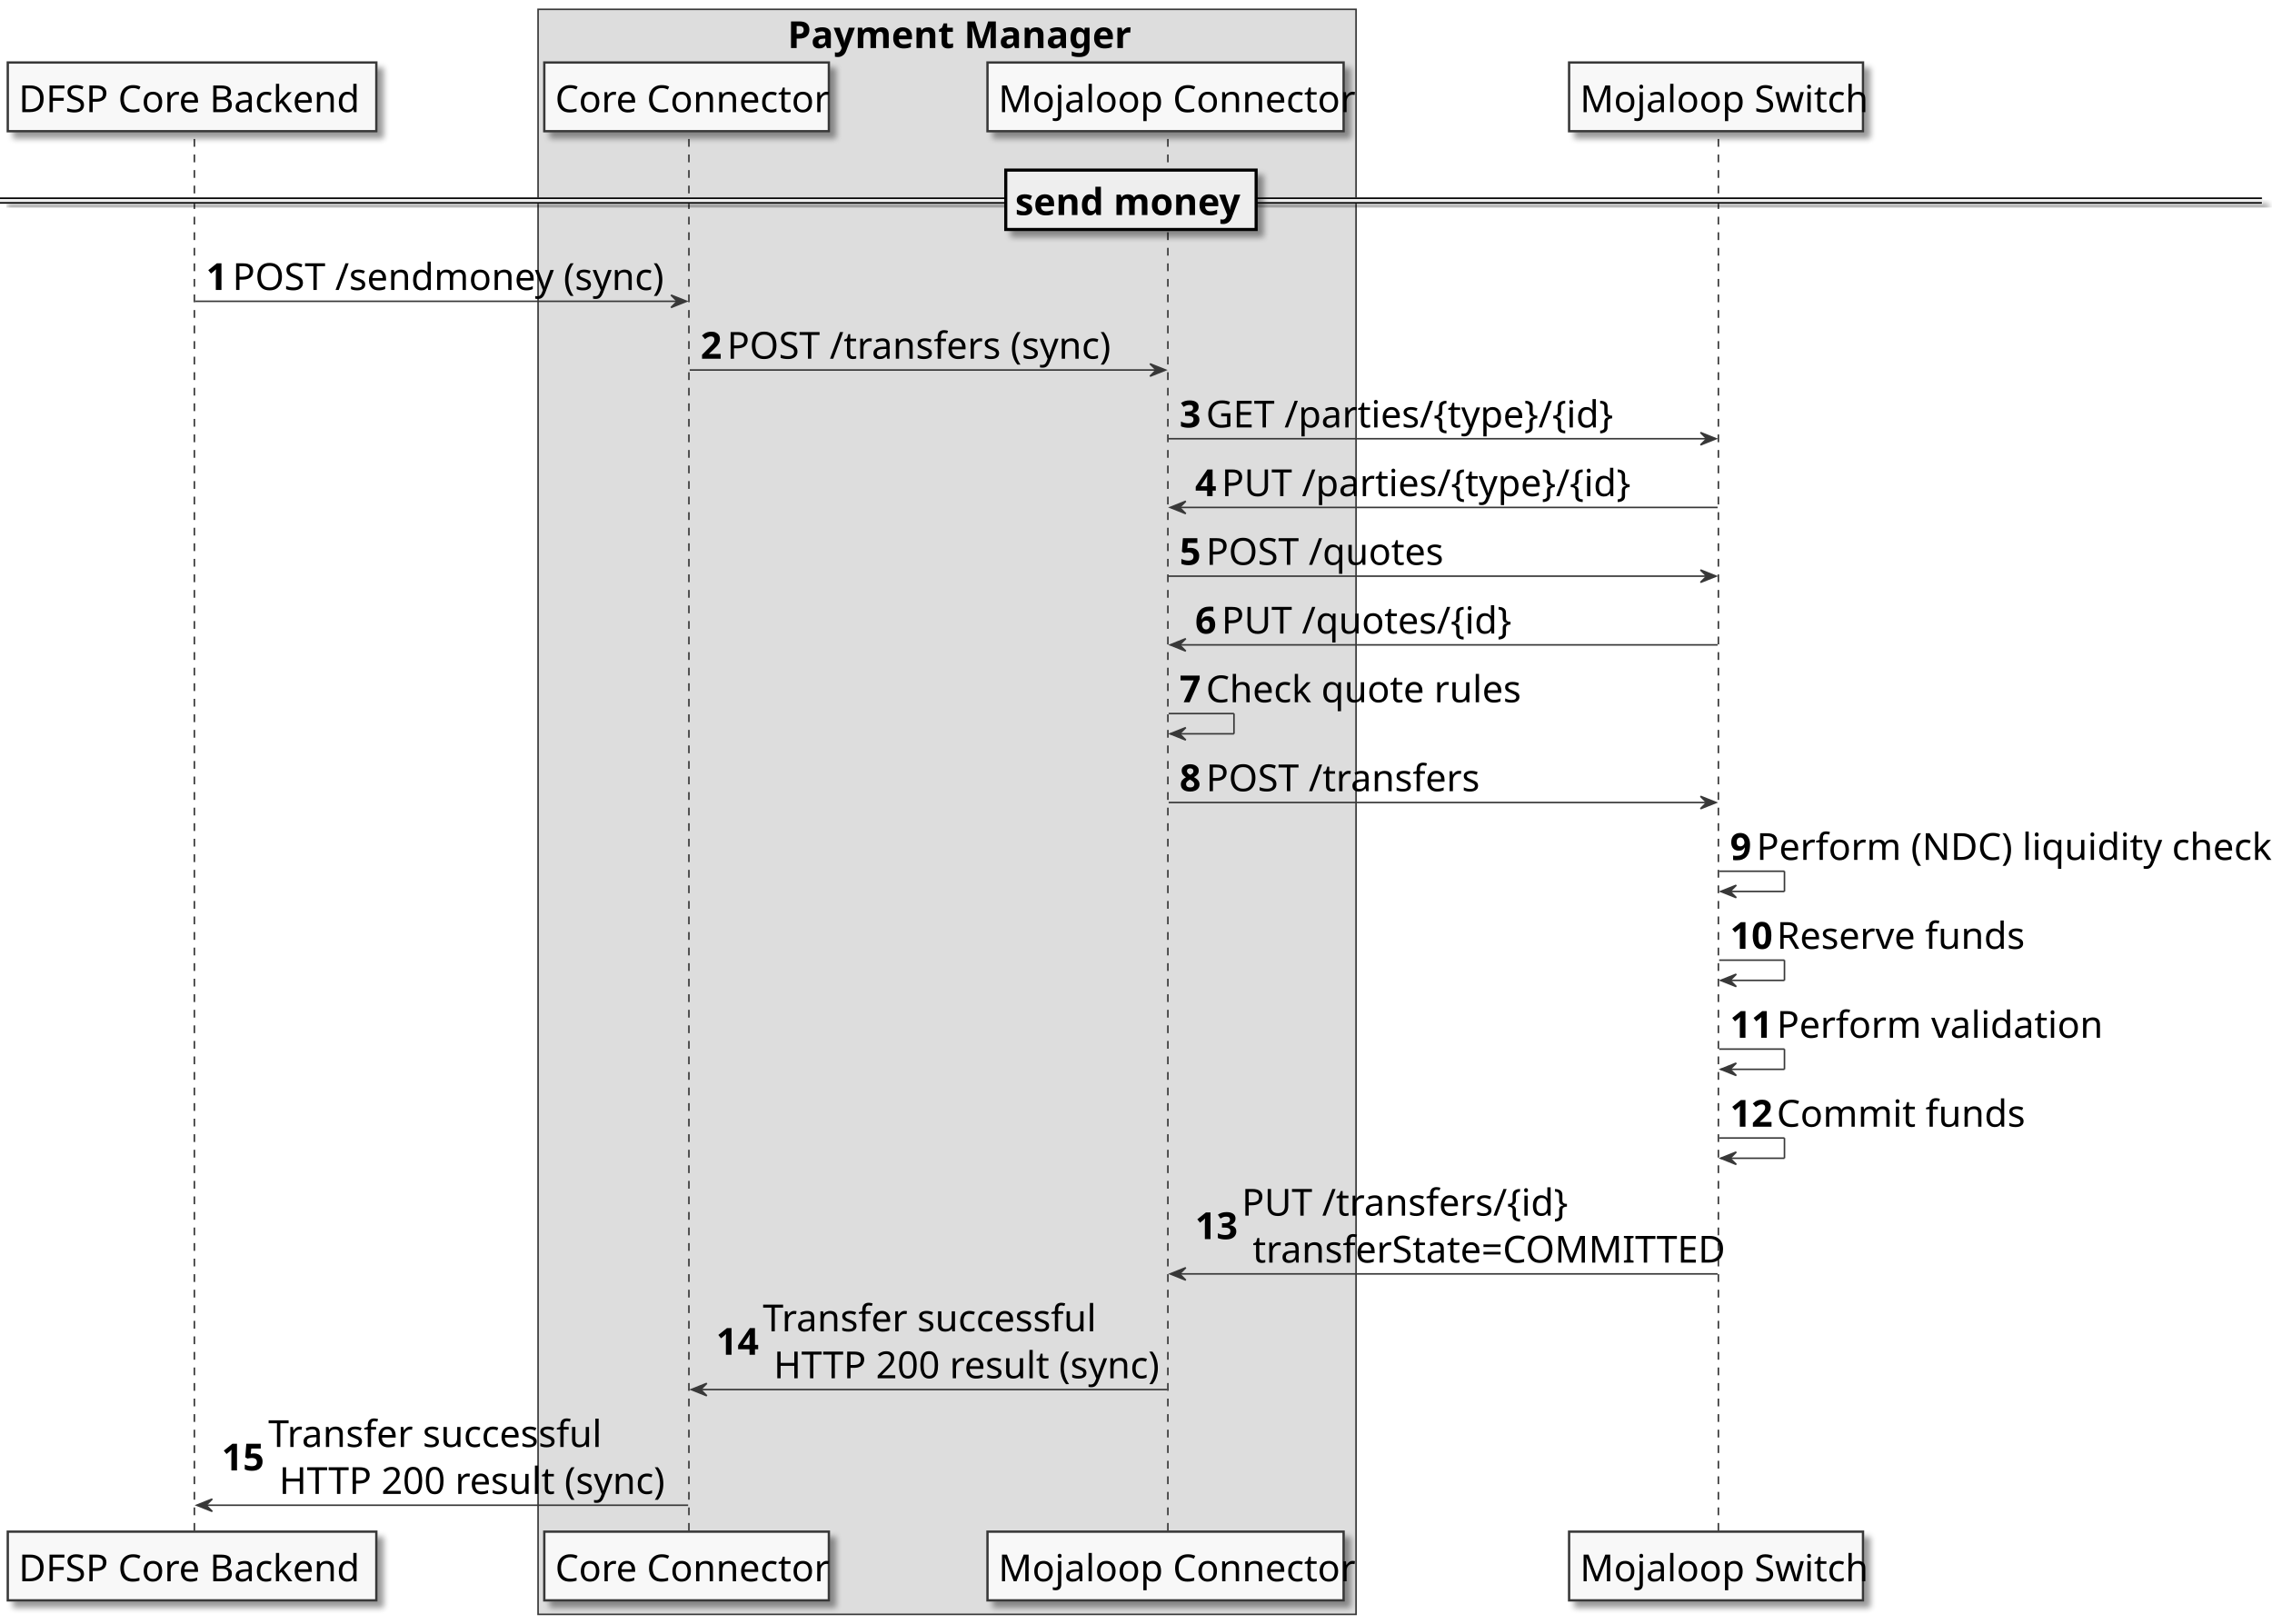
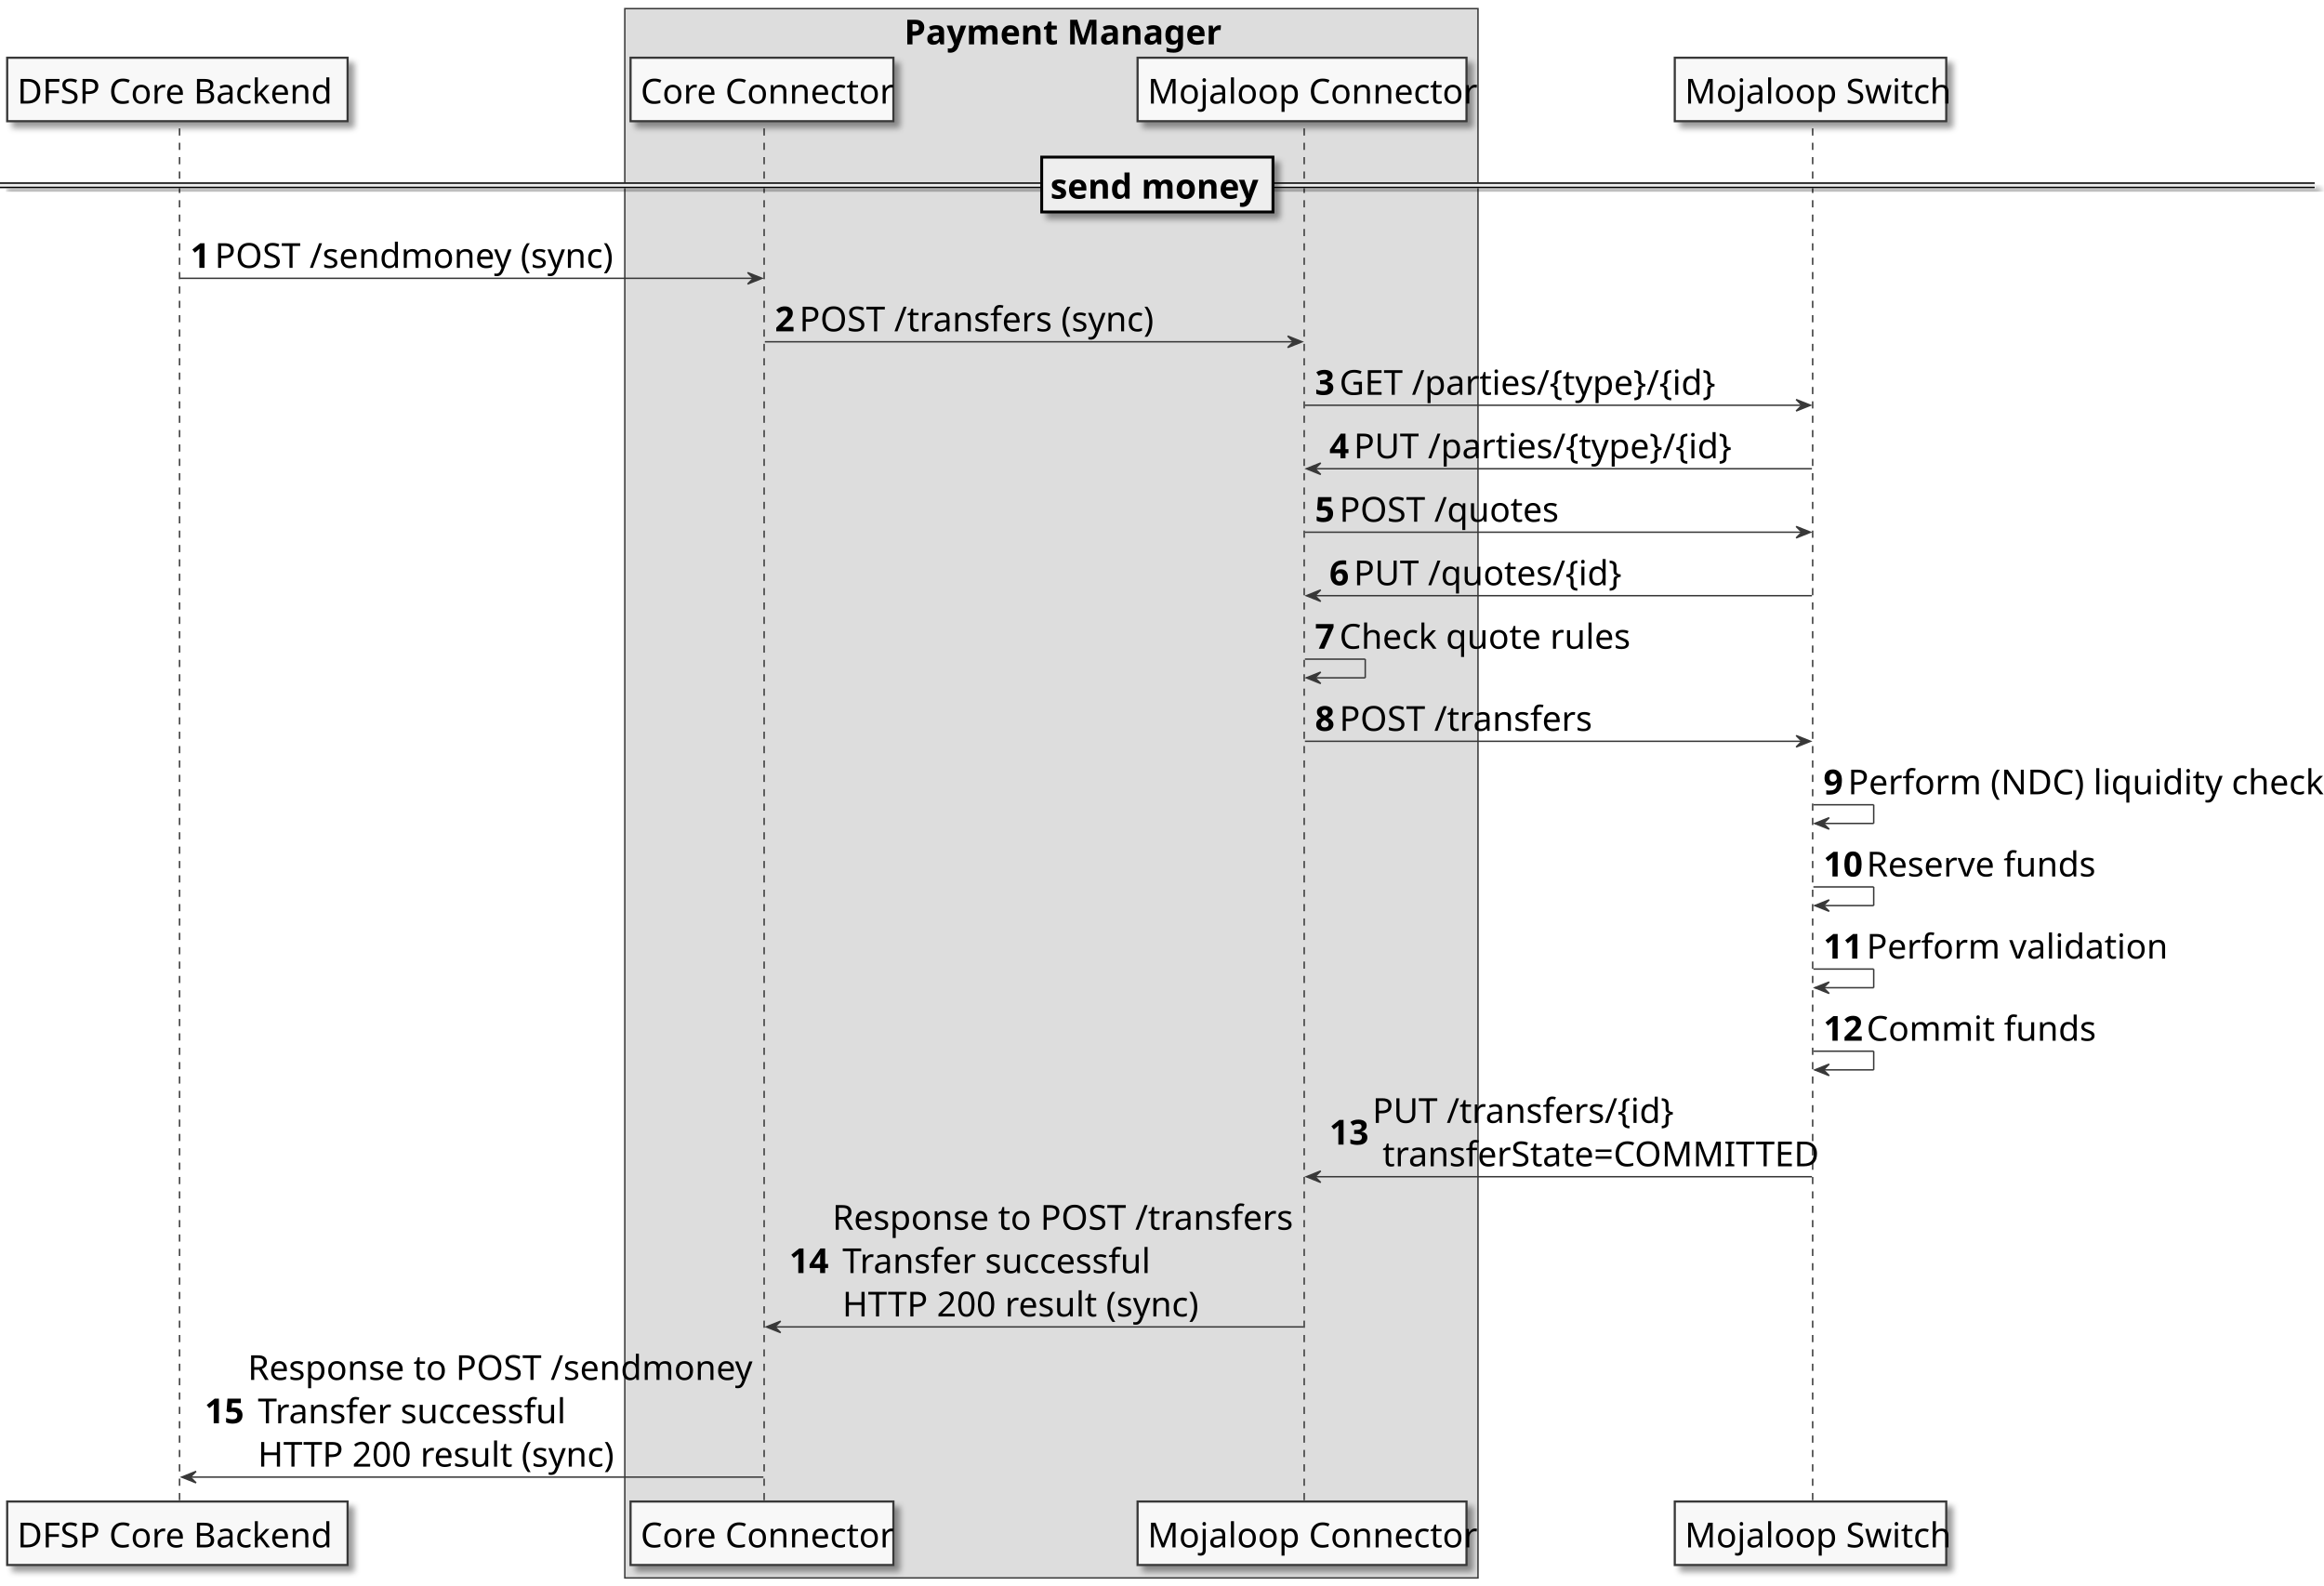
- <svg xmlns="http://www.w3.org/2000/svg" contentScriptType="application/ecmascript" contentStyleType="text/css" height="1044px" preserveAspectRatio="none" style="width:1461px;height:1044px;" version="1.1" viewBox="0 0 1461 1044" width="1461px" zoomAndPan="magnify">
+ <svg xmlns="http://www.w3.org/2000/svg" contentScriptType="application/ecmascript" contentStyleType="text/css" height="1104px" preserveAspectRatio="none" style="width:1618px;height:1104px;" version="1.1" viewBox="0 0 1618 1104" width="1618px" zoomAndPan="magnify">
  <defs>
-     <filter height="300%" id="f9txlizy0xyvv" width="300%" x="-1" y="-1">
+     <filter height="300%" id="fszb5evd5ldox" width="300%" x="-1" y="-1">
      <feGaussianBlur result="blurOut" stdDeviation="2.0" />
      <feColorMatrix in="blurOut" result="blurOut2" type="matrix" values="0 0 0 0 0 0 0 0 0 0 0 0 0 0 0 0 0 0 .4 0" />
      <feOffset dx="4.0" dy="4.0" in="blurOut2" result="blurOut3" />
      <feBlend in="SourceGraphic" in2="blurOut3" mode="normal" />
    </filter>
  </defs>
  <g>
-     <rect fill="#DDDDDD" height="1032.125" style="stroke:#383838;stroke-width:1.0;" width="526" x="346" y="6" />
-     <text fill="#000000" font-family="sans-serif" font-size="24" font-weight="bold" lengthAdjust="spacing" textLength="205" x="506.5" y="30.914">Payment Manager</text>
-     <line style="stroke:#383838;stroke-width:1.0;stroke-dasharray:5.0,5.0;" x1="125" x2="125" y1="89.375" y2="985.938" />
-     <line style="stroke:#383838;stroke-width:1.0;stroke-dasharray:5.0,5.0;" x1="443" x2="443" y1="89.375" y2="985.938" />
-     <line style="stroke:#383838;stroke-width:1.0;stroke-dasharray:5.0,5.0;" x1="751" x2="751" y1="89.375" y2="985.938" />
-     <line style="stroke:#383838;stroke-width:1.0;stroke-dasharray:5.0,5.0;" x1="1105" x2="1105" y1="89.375" y2="985.938" />
-     <rect fill="#F8F8F8" filter="url(#f9txlizy0xyvv)" height="44.188" style="stroke:#383838;stroke-width:1.5;" width="237" x="5" y="40.188" />
+     <rect fill="#DDDDDD" height="1092.5" style="stroke:#383838;stroke-width:1.0;" width="594" x="435" y="6" />
+     <text fill="#000000" font-family="sans-serif" font-size="24" font-weight="bold" lengthAdjust="spacing" textLength="205" x="629.5" y="30.914">Payment Manager</text>
+     <line style="stroke:#383838;stroke-width:1.0;stroke-dasharray:5.0,5.0;" x1="125" x2="125" y1="89.375" y2="1046.312" />
+     <line style="stroke:#383838;stroke-width:1.0;stroke-dasharray:5.0,5.0;" x1="532" x2="532" y1="89.375" y2="1046.312" />
+     <line style="stroke:#383838;stroke-width:1.0;stroke-dasharray:5.0,5.0;" x1="908" x2="908" y1="89.375" y2="1046.312" />
+     <line style="stroke:#383838;stroke-width:1.0;stroke-dasharray:5.0,5.0;" x1="1262" x2="1262" y1="89.375" y2="1046.312" />
+     <rect fill="#F8F8F8" filter="url(#fszb5evd5ldox)" height="44.188" style="stroke:#383838;stroke-width:1.5;" width="237" x="5" y="40.188" />
    <text fill="#000000" font-family="sans-serif" font-size="24" lengthAdjust="spacing" textLength="223" x="12" y="72.102">DFSP Core Backend</text>
-     <rect fill="#F8F8F8" filter="url(#f9txlizy0xyvv)" height="44.188" style="stroke:#383838;stroke-width:1.5;" width="237" x="5" y="984.938" />
-     <text fill="#000000" font-family="sans-serif" font-size="24" lengthAdjust="spacing" textLength="223" x="12" y="1016.852">DFSP Core Backend</text>
-     <rect fill="#F8F8F8" filter="url(#f9txlizy0xyvv)" height="44.188" style="stroke:#383838;stroke-width:1.5;" width="183" x="350" y="40.188" />
-     <text fill="#000000" font-family="sans-serif" font-size="24" lengthAdjust="spacing" textLength="169" x="357" y="72.102">Core Connector</text>
-     <rect fill="#F8F8F8" filter="url(#f9txlizy0xyvv)" height="44.188" style="stroke:#383838;stroke-width:1.5;" width="183" x="350" y="984.938" />
-     <text fill="#000000" font-family="sans-serif" font-size="24" lengthAdjust="spacing" textLength="169" x="357" y="1016.852">Core Connector</text>
-     <rect fill="#F8F8F8" filter="url(#f9txlizy0xyvv)" height="44.188" style="stroke:#383838;stroke-width:1.5;" width="229" x="635" y="40.188" />
-     <text fill="#000000" font-family="sans-serif" font-size="24" lengthAdjust="spacing" textLength="215" x="642" y="72.102">Mojaloop Connector</text>
-     <rect fill="#F8F8F8" filter="url(#f9txlizy0xyvv)" height="44.188" style="stroke:#383838;stroke-width:1.5;" width="229" x="635" y="984.938" />
-     <text fill="#000000" font-family="sans-serif" font-size="24" lengthAdjust="spacing" textLength="215" x="642" y="1016.852">Mojaloop Connector</text>
-     <rect fill="#F8F8F8" filter="url(#f9txlizy0xyvv)" height="44.188" style="stroke:#383838;stroke-width:1.5;" width="189" x="1009" y="40.188" />
-     <text fill="#000000" font-family="sans-serif" font-size="24" lengthAdjust="spacing" textLength="175" x="1016" y="72.102">Mojaloop Switch</text>
-     <rect fill="#F8F8F8" filter="url(#f9txlizy0xyvv)" height="44.188" style="stroke:#383838;stroke-width:1.5;" width="189" x="1009" y="984.938" />
-     <text fill="#000000" font-family="sans-serif" font-size="24" lengthAdjust="spacing" textLength="175" x="1016" y="1016.852">Mojaloop Switch</text>
-     <rect fill="#EEEEEE" filter="url(#f9txlizy0xyvv)" height="3" style="stroke:#EEEEEE;stroke-width:1.0;" width="1454.5" x="0" y="127.469" />
-     <line style="stroke:#000000;stroke-width:1.0;" x1="0" x2="1454.5" y1="127.469" y2="127.469" />
-     <line style="stroke:#000000;stroke-width:1.0;" x1="0" x2="1454.5" y1="130.469" y2="130.469" />
-     <rect fill="#EEEEEE" filter="url(#f9txlizy0xyvv)" height="38.188" style="stroke:#000000;stroke-width:2.0;" width="161" x="646.75" y="109.375" />
-     <text fill="#000000" font-family="sans-serif" font-size="24" font-weight="bold" lengthAdjust="spacing" textLength="140" x="652.75" y="138.289">send money</text>
-     <polygon fill="#383838" points="431.5,189.75,441.5,193.75,431.5,197.75,435.5,193.75" style="stroke:#383838;stroke-width:1.0;" />
-     <line style="stroke:#383838;stroke-width:1.0;" x1="125.5" x2="437.5" y1="193.75" y2="193.75" />
+     <rect fill="#F8F8F8" filter="url(#fszb5evd5ldox)" height="44.188" style="stroke:#383838;stroke-width:1.5;" width="237" x="5" y="1045.312" />
+     <text fill="#000000" font-family="sans-serif" font-size="24" lengthAdjust="spacing" textLength="223" x="12" y="1077.227">DFSP Core Backend</text>
+     <rect fill="#F8F8F8" filter="url(#fszb5evd5ldox)" height="44.188" style="stroke:#383838;stroke-width:1.5;" width="183" x="439" y="40.188" />
+     <text fill="#000000" font-family="sans-serif" font-size="24" lengthAdjust="spacing" textLength="169" x="446" y="72.102">Core Connector</text>
+     <rect fill="#F8F8F8" filter="url(#fszb5evd5ldox)" height="44.188" style="stroke:#383838;stroke-width:1.5;" width="183" x="439" y="1045.312" />
+     <text fill="#000000" font-family="sans-serif" font-size="24" lengthAdjust="spacing" textLength="169" x="446" y="1077.227">Core Connector</text>
+     <rect fill="#F8F8F8" filter="url(#fszb5evd5ldox)" height="44.188" style="stroke:#383838;stroke-width:1.5;" width="229" x="792" y="40.188" />
+     <text fill="#000000" font-family="sans-serif" font-size="24" lengthAdjust="spacing" textLength="215" x="799" y="72.102">Mojaloop Connector</text>
+     <rect fill="#F8F8F8" filter="url(#fszb5evd5ldox)" height="44.188" style="stroke:#383838;stroke-width:1.5;" width="229" x="792" y="1045.312" />
+     <text fill="#000000" font-family="sans-serif" font-size="24" lengthAdjust="spacing" textLength="215" x="799" y="1077.227">Mojaloop Connector</text>
+     <rect fill="#F8F8F8" filter="url(#fszb5evd5ldox)" height="44.188" style="stroke:#383838;stroke-width:1.5;" width="189" x="1166" y="40.188" />
+     <text fill="#000000" font-family="sans-serif" font-size="24" lengthAdjust="spacing" textLength="175" x="1173" y="72.102">Mojaloop Switch</text>
+     <rect fill="#F8F8F8" filter="url(#fszb5evd5ldox)" height="44.188" style="stroke:#383838;stroke-width:1.5;" width="189" x="1166" y="1045.312" />
+     <text fill="#000000" font-family="sans-serif" font-size="24" lengthAdjust="spacing" textLength="175" x="1173" y="1077.227">Mojaloop Switch</text>
+     <rect fill="#EEEEEE" filter="url(#fszb5evd5ldox)" height="3" style="stroke:#EEEEEE;stroke-width:1.0;" width="1611.5" x="0" y="127.469" />
+     <line style="stroke:#000000;stroke-width:1.0;" x1="0" x2="1611.5" y1="127.469" y2="127.469" />
+     <line style="stroke:#000000;stroke-width:1.0;" x1="0" x2="1611.5" y1="130.469" y2="130.469" />
+     <rect fill="#EEEEEE" filter="url(#fszb5evd5ldox)" height="38.188" style="stroke:#000000;stroke-width:2.0;" width="161" x="725.25" y="109.375" />
+     <text fill="#000000" font-family="sans-serif" font-size="24" font-weight="bold" lengthAdjust="spacing" textLength="140" x="731.25" y="138.289">send money</text>
+     <polygon fill="#383838" points="520.5,189.75,530.5,193.75,520.5,197.75,524.5,193.75" style="stroke:#383838;stroke-width:1.0;" />
+     <line style="stroke:#383838;stroke-width:1.0;" x1="125.5" x2="526.5" y1="193.75" y2="193.75" />
    <text fill="#000000" font-family="sans-serif" font-size="24" font-weight="bold" lengthAdjust="spacing" textLength="13" x="132.5" y="186.477">1</text>
    <text fill="#000000" font-family="sans-serif" font-size="24" lengthAdjust="spacing" textLength="277" x="149.5" y="186.477">POST /sendmoney (sync)</text>
-     <polygon fill="#383838" points="739.5,233.938,749.5,237.938,739.5,241.938,743.5,237.938" style="stroke:#383838;stroke-width:1.0;" />
-     <line style="stroke:#383838;stroke-width:1.0;" x1="443.5" x2="745.5" y1="237.938" y2="237.938" />
-     <text fill="#000000" font-family="sans-serif" font-size="24" font-weight="bold" lengthAdjust="spacing" textLength="13" x="450.5" y="230.664">2</text>
-     <text fill="#000000" font-family="sans-serif" font-size="24" lengthAdjust="spacing" textLength="246" x="467.5" y="230.664">POST /transfers (sync)</text>
-     <polygon fill="#383838" points="1093.5,278.125,1103.5,282.125,1093.5,286.125,1097.5,282.125" style="stroke:#383838;stroke-width:1.0;" />
-     <line style="stroke:#383838;stroke-width:1.0;" x1="751.5" x2="1099.5" y1="282.125" y2="282.125" />
-     <text fill="#000000" font-family="sans-serif" font-size="24" font-weight="bold" lengthAdjust="spacing" textLength="13" x="758.5" y="274.852">3</text>
-     <text fill="#000000" font-family="sans-serif" font-size="24" lengthAdjust="spacing" textLength="246" x="775.5" y="274.852">GET /parties/{type}/{id}</text>
-     <polygon fill="#383838" points="762.5,322.312,752.5,326.312,762.5,330.312,758.5,326.312" style="stroke:#383838;stroke-width:1.0;" />
-     <line style="stroke:#383838;stroke-width:1.0;" x1="756.5" x2="1104.5" y1="326.312" y2="326.312" />
-     <text fill="#000000" font-family="sans-serif" font-size="24" font-weight="bold" lengthAdjust="spacing" textLength="13" x="768.5" y="319.039">4</text>
-     <text fill="#000000" font-family="sans-serif" font-size="24" lengthAdjust="spacing" textLength="244" x="785.5" y="319.039">PUT /parties/{type}/{id}</text>
-     <polygon fill="#383838" points="1093.5,366.5,1103.5,370.5,1093.5,374.5,1097.5,370.5" style="stroke:#383838;stroke-width:1.0;" />
-     <line style="stroke:#383838;stroke-width:1.0;" x1="751.5" x2="1099.5" y1="370.5" y2="370.5" />
-     <text fill="#000000" font-family="sans-serif" font-size="24" font-weight="bold" lengthAdjust="spacing" textLength="13" x="758.5" y="363.227">5</text>
-     <text fill="#000000" font-family="sans-serif" font-size="24" lengthAdjust="spacing" textLength="152" x="775.5" y="363.227">POST /quotes</text>
-     <polygon fill="#383838" points="762.5,410.688,752.5,414.688,762.5,418.688,758.5,414.688" style="stroke:#383838;stroke-width:1.0;" />
-     <line style="stroke:#383838;stroke-width:1.0;" x1="756.5" x2="1104.5" y1="414.688" y2="414.688" />
-     <text fill="#000000" font-family="sans-serif" font-size="24" font-weight="bold" lengthAdjust="spacing" textLength="13" x="768.5" y="407.414">6</text>
-     <text fill="#000000" font-family="sans-serif" font-size="24" lengthAdjust="spacing" textLength="176" x="785.5" y="407.414">PUT /quotes/{id}</text>
-     <line style="stroke:#383838;stroke-width:1.0;" x1="751.5" x2="793.5" y1="458.875" y2="458.875" />
-     <line style="stroke:#383838;stroke-width:1.0;" x1="793.5" x2="793.5" y1="458.875" y2="471.875" />
-     <line style="stroke:#383838;stroke-width:1.0;" x1="752.5" x2="793.5" y1="471.875" y2="471.875" />
-     <polygon fill="#383838" points="762.5,467.875,752.5,471.875,762.5,475.875,758.5,471.875" style="stroke:#383838;stroke-width:1.0;" />
-     <text fill="#000000" font-family="sans-serif" font-size="24" font-weight="bold" lengthAdjust="spacing" textLength="13" x="758.5" y="451.602">7</text>
-     <text fill="#000000" font-family="sans-serif" font-size="24" lengthAdjust="spacing" textLength="196" x="775.5" y="451.602">Check quote rules</text>
-     <polygon fill="#383838" points="1093.5,512.062,1103.5,516.062,1093.5,520.062,1097.5,516.062" style="stroke:#383838;stroke-width:1.0;" />
-     <line style="stroke:#383838;stroke-width:1.0;" x1="751.5" x2="1099.5" y1="516.062" y2="516.062" />
-     <text fill="#000000" font-family="sans-serif" font-size="24" font-weight="bold" lengthAdjust="spacing" textLength="13" x="758.5" y="508.789">8</text>
-     <text fill="#000000" font-family="sans-serif" font-size="24" lengthAdjust="spacing" textLength="173" x="775.5" y="508.789">POST /transfers</text>
-     <line style="stroke:#383838;stroke-width:1.0;" x1="1105.5" x2="1147.5" y1="560.25" y2="560.25" />
-     <line style="stroke:#383838;stroke-width:1.0;" x1="1147.5" x2="1147.5" y1="560.25" y2="573.25" />
-     <line style="stroke:#383838;stroke-width:1.0;" x1="1106.5" x2="1147.5" y1="573.25" y2="573.25" />
-     <polygon fill="#383838" points="1116.5,569.25,1106.5,573.25,1116.5,577.25,1112.5,573.25" style="stroke:#383838;stroke-width:1.0;" />
-     <text fill="#000000" font-family="sans-serif" font-size="24" font-weight="bold" lengthAdjust="spacing" textLength="13" x="1112.5" y="552.977">9</text>
-     <text fill="#000000" font-family="sans-serif" font-size="24" lengthAdjust="spacing" textLength="318" x="1129.5" y="552.977">Perform (NDC) liquidity check</text>
-     <line style="stroke:#383838;stroke-width:1.0;" x1="1105.5" x2="1147.5" y1="617.438" y2="617.438" />
-     <line style="stroke:#383838;stroke-width:1.0;" x1="1147.5" x2="1147.5" y1="617.438" y2="630.438" />
-     <line style="stroke:#383838;stroke-width:1.0;" x1="1106.5" x2="1147.5" y1="630.438" y2="630.438" />
-     <polygon fill="#383838" points="1116.5,626.438,1106.5,630.438,1116.5,634.438,1112.5,630.438" style="stroke:#383838;stroke-width:1.0;" />
-     <text fill="#000000" font-family="sans-serif" font-size="24" font-weight="bold" lengthAdjust="spacing" textLength="26" x="1112.5" y="610.164">10</text>
-     <text fill="#000000" font-family="sans-serif" font-size="24" lengthAdjust="spacing" textLength="155" x="1142.5" y="610.164">Reserve funds</text>
-     <line style="stroke:#383838;stroke-width:1.0;" x1="1105.5" x2="1147.5" y1="674.625" y2="674.625" />
-     <line style="stroke:#383838;stroke-width:1.0;" x1="1147.5" x2="1147.5" y1="674.625" y2="687.625" />
-     <line style="stroke:#383838;stroke-width:1.0;" x1="1106.5" x2="1147.5" y1="687.625" y2="687.625" />
-     <polygon fill="#383838" points="1116.5,683.625,1106.5,687.625,1116.5,691.625,1112.5,687.625" style="stroke:#383838;stroke-width:1.0;" />
-     <text fill="#000000" font-family="sans-serif" font-size="24" font-weight="bold" lengthAdjust="spacing" textLength="26" x="1112.5" y="667.352">11</text>
-     <text fill="#000000" font-family="sans-serif" font-size="24" lengthAdjust="spacing" textLength="193" x="1142.5" y="667.352">Perform validation</text>
-     <line style="stroke:#383838;stroke-width:1.0;" x1="1105.5" x2="1147.5" y1="731.812" y2="731.812" />
-     <line style="stroke:#383838;stroke-width:1.0;" x1="1147.5" x2="1147.5" y1="731.812" y2="744.812" />
-     <line style="stroke:#383838;stroke-width:1.0;" x1="1106.5" x2="1147.5" y1="744.812" y2="744.812" />
-     <polygon fill="#383838" points="1116.5,740.812,1106.5,744.812,1116.5,748.812,1112.5,744.812" style="stroke:#383838;stroke-width:1.0;" />
-     <text fill="#000000" font-family="sans-serif" font-size="24" font-weight="bold" lengthAdjust="spacing" textLength="26" x="1112.5" y="724.539">12</text>
-     <text fill="#000000" font-family="sans-serif" font-size="24" lengthAdjust="spacing" textLength="150" x="1142.5" y="724.539">Commit funds</text>
-     <polygon fill="#383838" points="762.5,815.188,752.5,819.188,762.5,823.188,758.5,819.188" style="stroke:#383838;stroke-width:1.0;" />
-     <line style="stroke:#383838;stroke-width:1.0;" x1="756.5" x2="1104.5" y1="819.188" y2="819.188" />
-     <text fill="#000000" font-family="sans-serif" font-size="24" font-weight="bold" lengthAdjust="spacing" textLength="26" x="768.5" y="796.82">13</text>
-     <text fill="#000000" font-family="sans-serif" font-size="24" lengthAdjust="spacing" textLength="197" x="798.5" y="781.727">PUT /transfers/{id}</text>
-     <text fill="#000000" font-family="sans-serif" font-size="24" lengthAdjust="spacing" textLength="293" x="805.5" y="811.914">transferState=COMMITTED</text>
-     <polygon fill="#383838" points="454.5,889.562,444.5,893.562,454.5,897.562,450.5,893.562" style="stroke:#383838;stroke-width:1.0;" />
-     <line style="stroke:#383838;stroke-width:1.0;" x1="448.5" x2="750.5" y1="893.562" y2="893.562" />
-     <text fill="#000000" font-family="sans-serif" font-size="24" font-weight="bold" lengthAdjust="spacing" textLength="26" x="460.5" y="871.195">14</text>
-     <text fill="#000000" font-family="sans-serif" font-size="24" lengthAdjust="spacing" textLength="210" x="490.5" y="856.102">Transfer successful</text>
-     <text fill="#000000" font-family="sans-serif" font-size="24" lengthAdjust="spacing" textLength="247" x="497.5" y="886.289">HTTP 200 result (sync)</text>
-     <polygon fill="#383838" points="136.5,963.938,126.5,967.938,136.5,971.938,132.5,967.938" style="stroke:#383838;stroke-width:1.0;" />
-     <line style="stroke:#383838;stroke-width:1.0;" x1="130.5" x2="442.5" y1="967.938" y2="967.938" />
-     <text fill="#000000" font-family="sans-serif" font-size="24" font-weight="bold" lengthAdjust="spacing" textLength="26" x="142.5" y="945.57">15</text>
-     <text fill="#000000" font-family="sans-serif" font-size="24" lengthAdjust="spacing" textLength="210" x="172.5" y="930.477">Transfer successful</text>
-     <text fill="#000000" font-family="sans-serif" font-size="24" lengthAdjust="spacing" textLength="247" x="179.5" y="960.664">HTTP 200 result (sync)</text>
+     <polygon fill="#383838" points="896.5,233.938,906.5,237.938,896.5,241.938,900.5,237.938" style="stroke:#383838;stroke-width:1.0;" />
+     <line style="stroke:#383838;stroke-width:1.0;" x1="532.5" x2="902.5" y1="237.938" y2="237.938" />
+     <text fill="#000000" font-family="sans-serif" font-size="24" font-weight="bold" lengthAdjust="spacing" textLength="13" x="539.5" y="230.664">2</text>
+     <text fill="#000000" font-family="sans-serif" font-size="24" lengthAdjust="spacing" textLength="246" x="556.5" y="230.664">POST /transfers (sync)</text>
+     <polygon fill="#383838" points="1250.5,278.125,1260.5,282.125,1250.5,286.125,1254.5,282.125" style="stroke:#383838;stroke-width:1.0;" />
+     <line style="stroke:#383838;stroke-width:1.0;" x1="908.5" x2="1256.5" y1="282.125" y2="282.125" />
+     <text fill="#000000" font-family="sans-serif" font-size="24" font-weight="bold" lengthAdjust="spacing" textLength="13" x="915.5" y="274.852">3</text>
+     <text fill="#000000" font-family="sans-serif" font-size="24" lengthAdjust="spacing" textLength="246" x="932.5" y="274.852">GET /parties/{type}/{id}</text>
+     <polygon fill="#383838" points="919.5,322.312,909.5,326.312,919.5,330.312,915.5,326.312" style="stroke:#383838;stroke-width:1.0;" />
+     <line style="stroke:#383838;stroke-width:1.0;" x1="913.5" x2="1261.5" y1="326.312" y2="326.312" />
+     <text fill="#000000" font-family="sans-serif" font-size="24" font-weight="bold" lengthAdjust="spacing" textLength="13" x="925.5" y="319.039">4</text>
+     <text fill="#000000" font-family="sans-serif" font-size="24" lengthAdjust="spacing" textLength="244" x="942.5" y="319.039">PUT /parties/{type}/{id}</text>
+     <polygon fill="#383838" points="1250.5,366.5,1260.5,370.5,1250.5,374.5,1254.5,370.5" style="stroke:#383838;stroke-width:1.0;" />
+     <line style="stroke:#383838;stroke-width:1.0;" x1="908.5" x2="1256.5" y1="370.5" y2="370.5" />
+     <text fill="#000000" font-family="sans-serif" font-size="24" font-weight="bold" lengthAdjust="spacing" textLength="13" x="915.5" y="363.227">5</text>
+     <text fill="#000000" font-family="sans-serif" font-size="24" lengthAdjust="spacing" textLength="152" x="932.5" y="363.227">POST /quotes</text>
+     <polygon fill="#383838" points="919.5,410.688,909.5,414.688,919.5,418.688,915.5,414.688" style="stroke:#383838;stroke-width:1.0;" />
+     <line style="stroke:#383838;stroke-width:1.0;" x1="913.5" x2="1261.5" y1="414.688" y2="414.688" />
+     <text fill="#000000" font-family="sans-serif" font-size="24" font-weight="bold" lengthAdjust="spacing" textLength="13" x="925.5" y="407.414">6</text>
+     <text fill="#000000" font-family="sans-serif" font-size="24" lengthAdjust="spacing" textLength="176" x="942.5" y="407.414">PUT /quotes/{id}</text>
+     <line style="stroke:#383838;stroke-width:1.0;" x1="908.5" x2="950.5" y1="458.875" y2="458.875" />
+     <line style="stroke:#383838;stroke-width:1.0;" x1="950.5" x2="950.5" y1="458.875" y2="471.875" />
+     <line style="stroke:#383838;stroke-width:1.0;" x1="909.5" x2="950.5" y1="471.875" y2="471.875" />
+     <polygon fill="#383838" points="919.5,467.875,909.5,471.875,919.5,475.875,915.5,471.875" style="stroke:#383838;stroke-width:1.0;" />
+     <text fill="#000000" font-family="sans-serif" font-size="24" font-weight="bold" lengthAdjust="spacing" textLength="13" x="915.5" y="451.602">7</text>
+     <text fill="#000000" font-family="sans-serif" font-size="24" lengthAdjust="spacing" textLength="196" x="932.5" y="451.602">Check quote rules</text>
+     <polygon fill="#383838" points="1250.5,512.062,1260.5,516.062,1250.5,520.062,1254.5,516.062" style="stroke:#383838;stroke-width:1.0;" />
+     <line style="stroke:#383838;stroke-width:1.0;" x1="908.5" x2="1256.5" y1="516.062" y2="516.062" />
+     <text fill="#000000" font-family="sans-serif" font-size="24" font-weight="bold" lengthAdjust="spacing" textLength="13" x="915.5" y="508.789">8</text>
+     <text fill="#000000" font-family="sans-serif" font-size="24" lengthAdjust="spacing" textLength="173" x="932.5" y="508.789">POST /transfers</text>
+     <line style="stroke:#383838;stroke-width:1.0;" x1="1262.5" x2="1304.5" y1="560.25" y2="560.25" />
+     <line style="stroke:#383838;stroke-width:1.0;" x1="1304.5" x2="1304.5" y1="560.25" y2="573.25" />
+     <line style="stroke:#383838;stroke-width:1.0;" x1="1263.5" x2="1304.5" y1="573.25" y2="573.25" />
+     <polygon fill="#383838" points="1273.5,569.25,1263.5,573.25,1273.5,577.25,1269.5,573.25" style="stroke:#383838;stroke-width:1.0;" />
+     <text fill="#000000" font-family="sans-serif" font-size="24" font-weight="bold" lengthAdjust="spacing" textLength="13" x="1269.5" y="552.977">9</text>
+     <text fill="#000000" font-family="sans-serif" font-size="24" lengthAdjust="spacing" textLength="318" x="1286.5" y="552.977">Perform (NDC) liquidity check</text>
+     <line style="stroke:#383838;stroke-width:1.0;" x1="1262.5" x2="1304.5" y1="617.438" y2="617.438" />
+     <line style="stroke:#383838;stroke-width:1.0;" x1="1304.5" x2="1304.5" y1="617.438" y2="630.438" />
+     <line style="stroke:#383838;stroke-width:1.0;" x1="1263.5" x2="1304.5" y1="630.438" y2="630.438" />
+     <polygon fill="#383838" points="1273.5,626.438,1263.5,630.438,1273.5,634.438,1269.5,630.438" style="stroke:#383838;stroke-width:1.0;" />
+     <text fill="#000000" font-family="sans-serif" font-size="24" font-weight="bold" lengthAdjust="spacing" textLength="26" x="1269.5" y="610.164">10</text>
+     <text fill="#000000" font-family="sans-serif" font-size="24" lengthAdjust="spacing" textLength="155" x="1299.5" y="610.164">Reserve funds</text>
+     <line style="stroke:#383838;stroke-width:1.0;" x1="1262.5" x2="1304.5" y1="674.625" y2="674.625" />
+     <line style="stroke:#383838;stroke-width:1.0;" x1="1304.5" x2="1304.5" y1="674.625" y2="687.625" />
+     <line style="stroke:#383838;stroke-width:1.0;" x1="1263.5" x2="1304.5" y1="687.625" y2="687.625" />
+     <polygon fill="#383838" points="1273.5,683.625,1263.5,687.625,1273.5,691.625,1269.5,687.625" style="stroke:#383838;stroke-width:1.0;" />
+     <text fill="#000000" font-family="sans-serif" font-size="24" font-weight="bold" lengthAdjust="spacing" textLength="26" x="1269.5" y="667.352">11</text>
+     <text fill="#000000" font-family="sans-serif" font-size="24" lengthAdjust="spacing" textLength="193" x="1299.5" y="667.352">Perform validation</text>
+     <line style="stroke:#383838;stroke-width:1.0;" x1="1262.5" x2="1304.5" y1="731.812" y2="731.812" />
+     <line style="stroke:#383838;stroke-width:1.0;" x1="1304.5" x2="1304.5" y1="731.812" y2="744.812" />
+     <line style="stroke:#383838;stroke-width:1.0;" x1="1263.5" x2="1304.5" y1="744.812" y2="744.812" />
+     <polygon fill="#383838" points="1273.5,740.812,1263.5,744.812,1273.5,748.812,1269.5,744.812" style="stroke:#383838;stroke-width:1.0;" />
+     <text fill="#000000" font-family="sans-serif" font-size="24" font-weight="bold" lengthAdjust="spacing" textLength="26" x="1269.5" y="724.539">12</text>
+     <text fill="#000000" font-family="sans-serif" font-size="24" lengthAdjust="spacing" textLength="150" x="1299.5" y="724.539">Commit funds</text>
+     <polygon fill="#383838" points="919.5,815.188,909.5,819.188,919.5,823.188,915.5,819.188" style="stroke:#383838;stroke-width:1.0;" />
+     <line style="stroke:#383838;stroke-width:1.0;" x1="913.5" x2="1261.5" y1="819.188" y2="819.188" />
+     <text fill="#000000" font-family="sans-serif" font-size="24" font-weight="bold" lengthAdjust="spacing" textLength="26" x="925.5" y="796.82">13</text>
+     <text fill="#000000" font-family="sans-serif" font-size="24" lengthAdjust="spacing" textLength="197" x="955.5" y="781.727">PUT /transfers/{id}</text>
+     <text fill="#000000" font-family="sans-serif" font-size="24" lengthAdjust="spacing" textLength="293" x="962.5" y="811.914">transferState=COMMITTED</text>
+     <polygon fill="#383838" points="543.5,919.75,533.5,923.75,543.5,927.75,539.5,923.75" style="stroke:#383838;stroke-width:1.0;" />
+     <line style="stroke:#383838;stroke-width:1.0;" x1="537.5" x2="907.5" y1="923.75" y2="923.75" />
+     <text fill="#000000" font-family="sans-serif" font-size="24" font-weight="bold" lengthAdjust="spacing" textLength="26" x="549.5" y="886.289">14</text>
+     <text fill="#000000" font-family="sans-serif" font-size="24" lengthAdjust="spacing" textLength="315" x="579.5" y="856.102">Response to POST /transfers</text>
+     <text fill="#000000" font-family="sans-serif" font-size="24" lengthAdjust="spacing" textLength="210" x="586.5" y="886.289">Transfer successful</text>
+     <text fill="#000000" font-family="sans-serif" font-size="24" lengthAdjust="spacing" textLength="247" x="586.5" y="916.477">HTTP 200 result (sync)</text>
+     <polygon fill="#383838" points="136.5,1024.312,126.5,1028.312,136.5,1032.312,132.5,1028.312" style="stroke:#383838;stroke-width:1.0;" />
+     <line style="stroke:#383838;stroke-width:1.0;" x1="130.5" x2="531.5" y1="1028.312" y2="1028.312" />
+     <text fill="#000000" font-family="sans-serif" font-size="24" font-weight="bold" lengthAdjust="spacing" textLength="26" x="142.5" y="990.852">15</text>
+     <text fill="#000000" font-family="sans-serif" font-size="24" lengthAdjust="spacing" textLength="346" x="172.5" y="960.664">Response to POST /sendmoney</text>
+     <text fill="#000000" font-family="sans-serif" font-size="24" lengthAdjust="spacing" textLength="210" x="179.5" y="990.852">Transfer successful</text>
+     <text fill="#000000" font-family="sans-serif" font-size="24" lengthAdjust="spacing" textLength="247" x="179.5" y="1021.039">HTTP 200 result (sync)</text>
  </g>
</svg>
